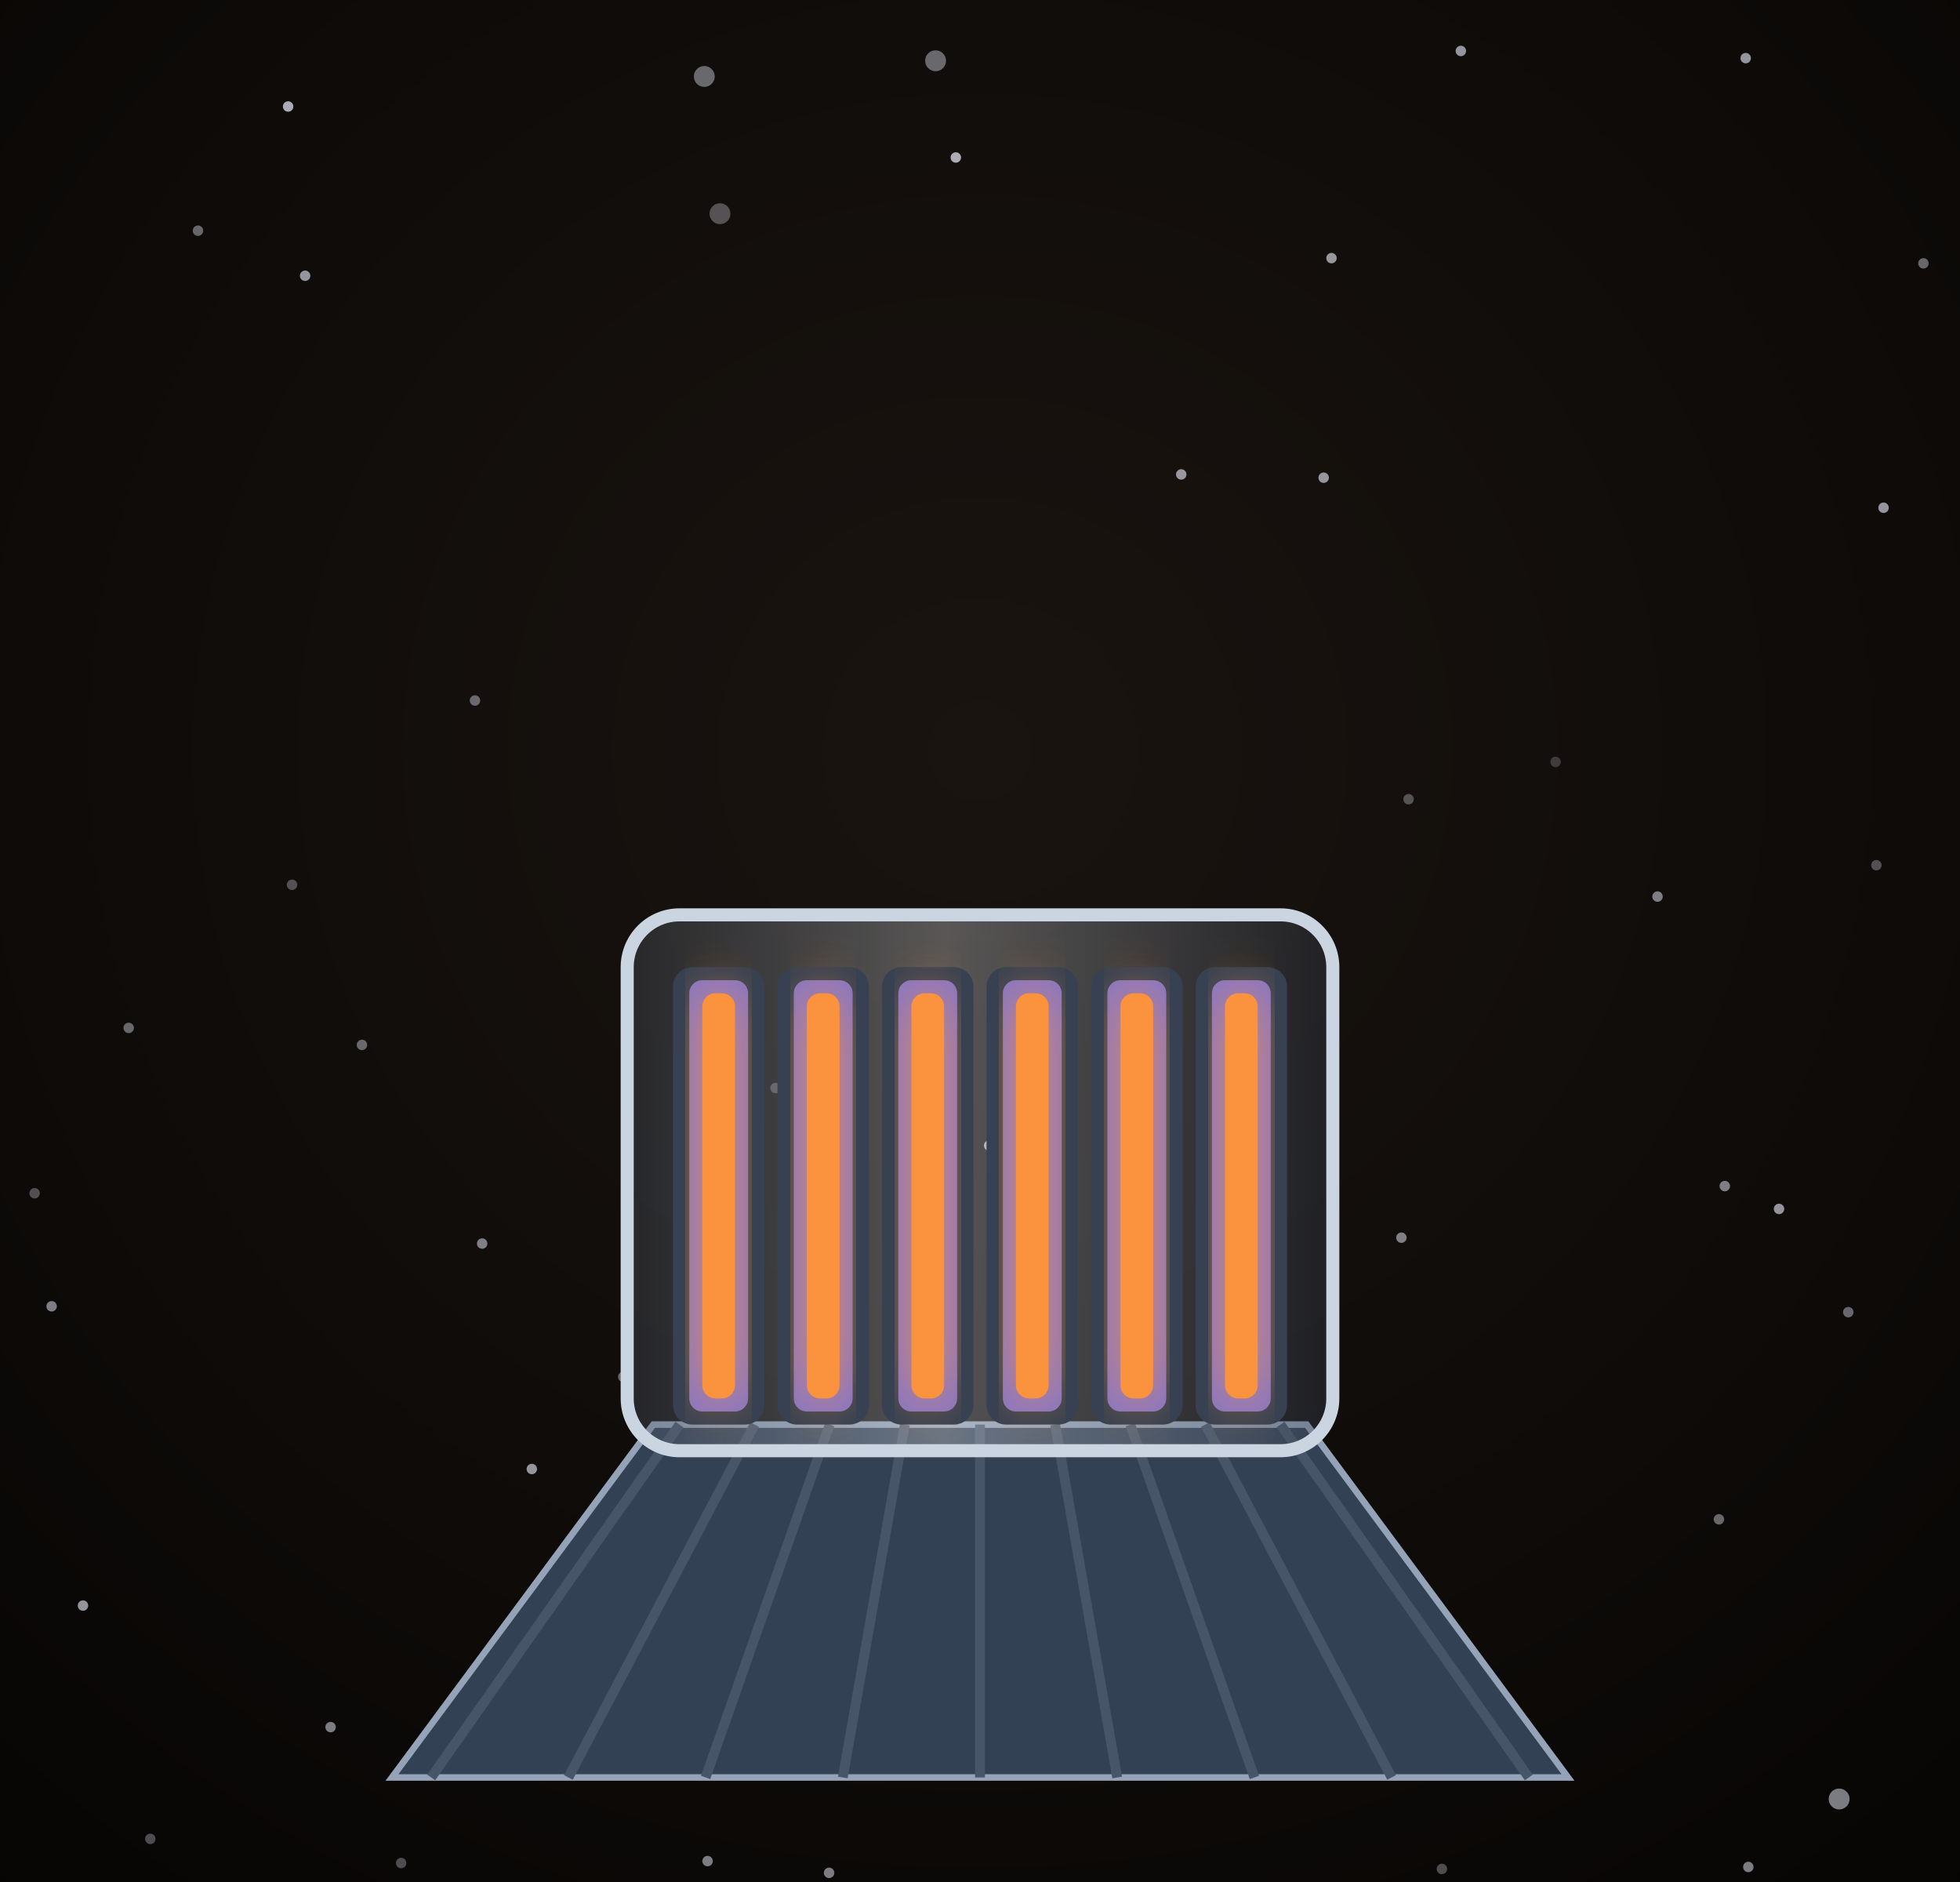
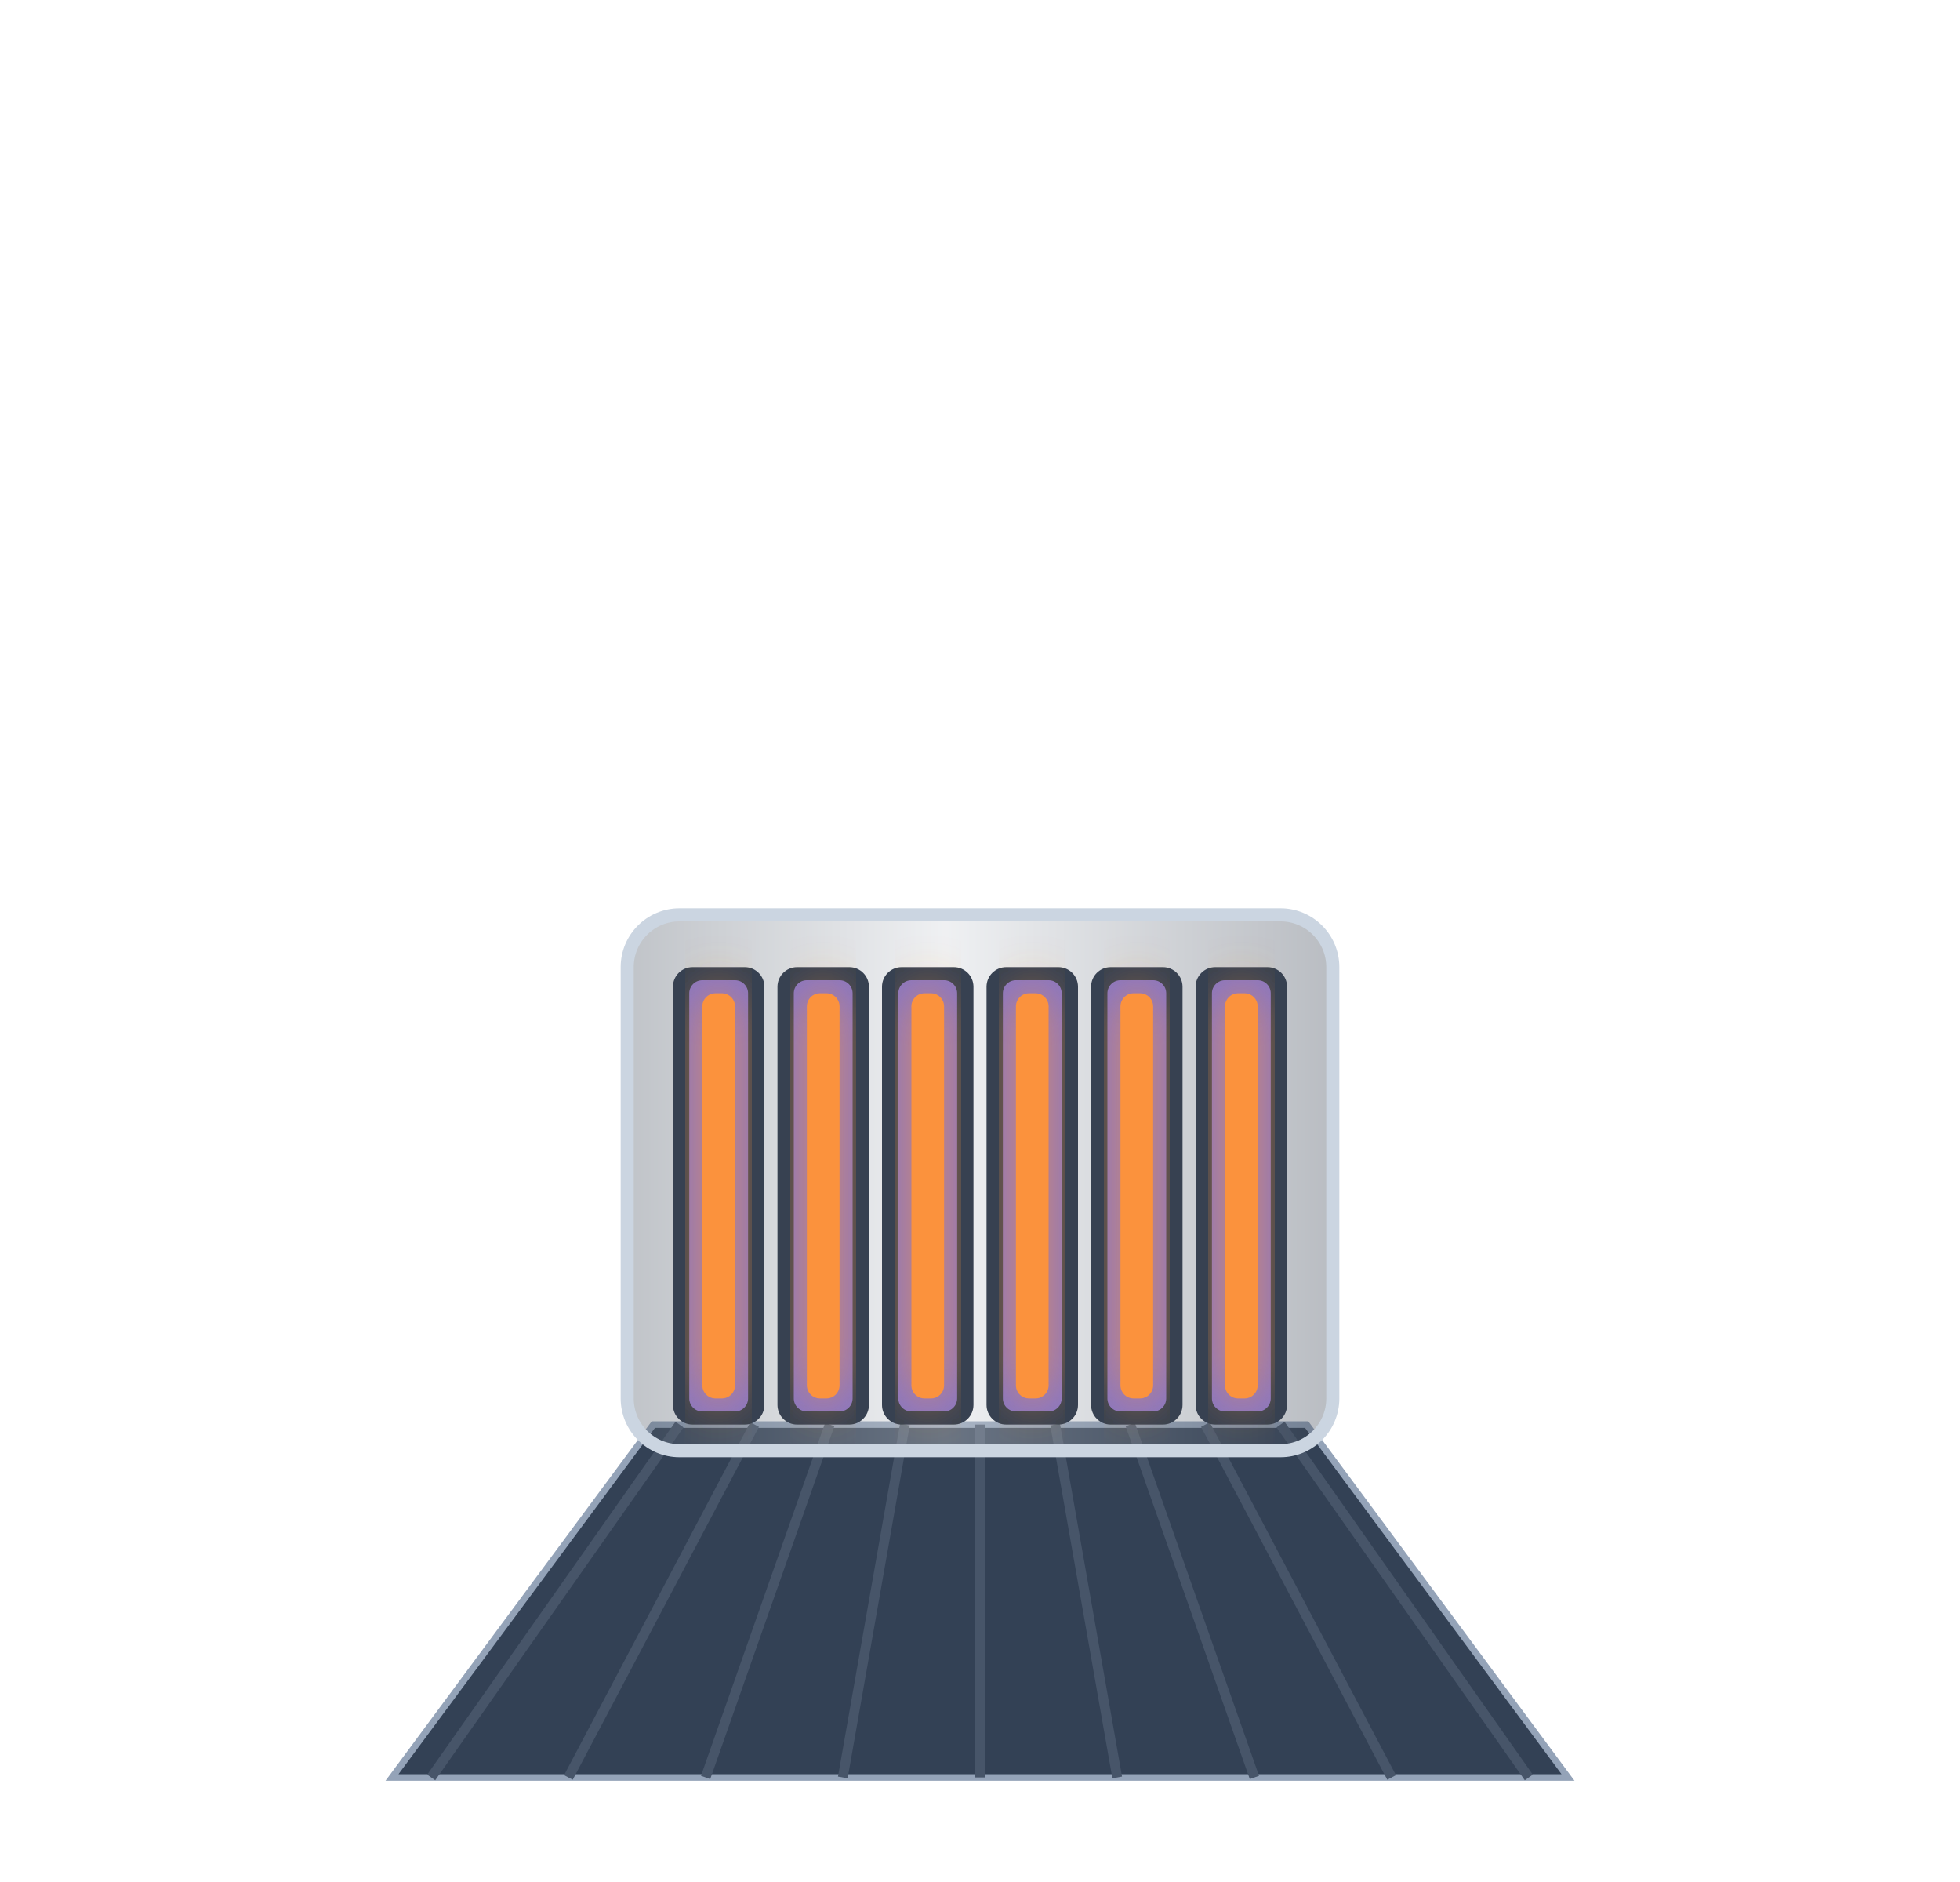
<svg xmlns="http://www.w3.org/2000/svg" viewBox="0 0 300 288" width="300" height="288">
  <defs>
    <filter id="glow" x="-50%" y="-50%" width="200%" height="200%">
      <feGaussianBlur stdDeviation="4" result="b" />
      <feMerge>
        <feMergeNode in="b" />
        <feMergeNode in="SourceGraphic" />
      </feMerge>
    </filter>
    <filter id="soft" x="-50%" y="-50%" width="200%" height="200%">
      <feGaussianBlur stdDeviation="9" />
    </filter>
    <radialGradient id="bg" cx="50%" cy="40%" r="85%">
      <stop offset="0%" stop-color="#1a1410" />
      <stop offset="100%" stop-color="#050403" />
    </radialGradient>
    <linearGradient id="topz" x1="0" y1="0" x2="1" y2="0">
      <stop offset="0" stop-color="#4b5563" stop-opacity="1" />
      <stop offset="0.45" stop-color="#d1d5db" stop-opacity="1" />
      <stop offset="1" stop-color="#374151" stop-opacity="1" />
    </linearGradient>
    <linearGradient id="shHull" x1="0" y1="0" x2="1" y2="0">
      <stop offset="0" stop-color="#e3e7ee" stop-opacity="1" />
      <stop offset="0.45" stop-color="#9aa3b2" stop-opacity="1" />
      <stop offset="1" stop-color="#3b424f" stop-opacity="1" />
    </linearGradient>
    <radialGradient id="shTank" cx="35%" cy="35%" r="70%">
      <stop offset="0" stop-color="#f4f6fa" stop-opacity="1" />
      <stop offset="0.55" stop-color="#a7b0be" stop-opacity="1" />
      <stop offset="1" stop-color="#4b5260" stop-opacity="1" />
    </radialGradient>
    <linearGradient id="shRad" x1="0" y1="0" x2="0" y2="1">
      <stop offset="0" stop-color="#3a4252" stop-opacity="1" />
      <stop offset="1" stop-color="#262c38" stop-opacity="1" />
    </linearGradient>
    <linearGradient id="shPv" x1="0" y1="0" x2="0" y2="1">
      <stop offset="0" stop-color="#1e3a8a" stop-opacity="1" />
      <stop offset="1" stop-color="#172554" stop-opacity="1" />
    </linearGradient>
  </defs>
-   <rect width="300" height="288" fill="url(#bg)" />
-   <circle cx="108.3" cy="284.8" r="0.8" fill="#eef0ff" opacity="0.5" />
-   <circle cx="146.3" cy="24.1" r="0.8" fill="#eef0ff" opacity="0.7" />
-   <circle cx="12.7" cy="245.7" r="0.8" fill="#eef0ff" opacity="0.6" />
-   <circle cx="203.8" cy="39.5" r="0.8" fill="#eef0ff" opacity="0.6" />
-   <circle cx="238.1" cy="116.6" r="0.8" fill="#eef0ff" opacity="0.2" />
-   <circle cx="23" cy="281.4" r="0.8" fill="#eef0ff" opacity="0.3" />
-   <circle cx="221.5" cy="263.6" r="0.8" fill="#eef0ff" opacity="0.5" />
-   <circle cx="118.7" cy="166.5" r="0.8" fill="#eef0ff" opacity="0.3" />
-   <circle cx="188.8" cy="242.4" r="0.8" fill="#eef0ff" opacity="0.6" />
-   <circle cx="61.4" cy="285.1" r="0.8" fill="#eef0ff" opacity="0.3" />
-   <circle cx="288.3" cy="77.7" r="0.8" fill="#eef0ff" opacity="0.6" />
-   <circle cx="110.2" cy="32.7" r="1.6" fill="#eef0ff" opacity="0.3" />
-   <circle cx="223.6" cy="7.8" r="0.8" fill="#eef0ff" opacity="0.6" />
-   <circle cx="46.7" cy="42.2" r="0.8" fill="#eef0ff" opacity="0.6" />
-   <circle cx="287.2" cy="132.4" r="0.8" fill="#eef0ff" opacity="0.3" />
-   <circle cx="7.9" cy="199.9" r="0.8" fill="#eef0ff" opacity="0.5" />
-   <circle cx="194.1" cy="252.1" r="0.8" fill="#eef0ff" opacity="0.6" />
-   <circle cx="19.7" cy="157.3" r="0.8" fill="#eef0ff" opacity="0.4" />
-   <circle cx="214.5" cy="189.4" r="0.8" fill="#eef0ff" opacity="0.5" />
-   <circle cx="30.3" cy="35.3" r="0.8" fill="#eef0ff" opacity="0.4" />
-   <circle cx="107.8" cy="11.7" r="1.6" fill="#eef0ff" opacity="0.4" />
-   <circle cx="143.3" cy="168.2" r="0.8" fill="#eef0ff" opacity="0.3" />
-   <circle cx="55.4" cy="159.9" r="0.8" fill="#eef0ff" opacity="0.4" />
-   <circle cx="151.4" cy="175.3" r="0.8" fill="#eef0ff" opacity="0.7" />
-   <circle cx="294.4" cy="40.3" r="0.8" fill="#eef0ff" opacity="0.4" />
-   <circle cx="169.4" cy="241.8" r="0.8" fill="#eef0ff" opacity="0.3" />
-   <circle cx="50.6" cy="264.3" r="0.8" fill="#eef0ff" opacity="0.5" />
-   <circle cx="267.6" cy="285.7" r="0.8" fill="#eef0ff" opacity="0.5" />
-   <circle cx="272.3" cy="185" r="0.8" fill="#eef0ff" opacity="0.6" />
-   <circle cx="5.3" cy="182.6" r="0.8" fill="#eef0ff" opacity="0.3" />
-   <circle cx="263.1" cy="232.5" r="0.8" fill="#eef0ff" opacity="0.4" />
-   <circle cx="264" cy="181.5" r="0.8" fill="#eef0ff" opacity="0.5" />
-   <circle cx="215.6" cy="122.3" r="0.8" fill="#eef0ff" opacity="0.3" />
-   <circle cx="180.8" cy="72.6" r="0.8" fill="#eef0ff" opacity="0.6" />
-   <circle cx="44.7" cy="135.4" r="0.8" fill="#eef0ff" opacity="0.3" />
-   <circle cx="281.5" cy="275.3" r="1.6" fill="#eef0ff" opacity="0.5" />
-   <circle cx="220.7" cy="286" r="0.8" fill="#eef0ff" opacity="0.3" />
-   <circle cx="114.3" cy="238.6" r="0.8" fill="#eef0ff" opacity="0.5" />
-   <circle cx="102.9" cy="257.6" r="0.8" fill="#eef0ff" opacity="0.5" />
-   <circle cx="282.9" cy="200.8" r="0.8" fill="#eef0ff" opacity="0.4" />
-   <circle cx="72.7" cy="107.2" r="0.8" fill="#eef0ff" opacity="0.4" />
-   <circle cx="179.8" cy="261.3" r="0.8" fill="#eef0ff" opacity="0.3" />
-   <circle cx="267.2" cy="8.9" r="0.8" fill="#eef0ff" opacity="0.6" />
-   <circle cx="120" cy="221.1" r="0.8" fill="#eef0ff" opacity="0.2" />
-   <circle cx="112.4" cy="190.3" r="0.8" fill="#eef0ff" opacity="0.3" />
-   <circle cx="73.8" cy="190.3" r="0.8" fill="#eef0ff" opacity="0.5" />
-   <circle cx="156.3" cy="196.3" r="0.8" fill="#eef0ff" opacity="0.3" />
-   <circle cx="100.4" cy="236.6" r="0.8" fill="#eef0ff" opacity="0.6" />
-   <circle cx="202.6" cy="73.1" r="0.8" fill="#eef0ff" opacity="0.6" />
-   <circle cx="81.4" cy="224.8" r="0.8" fill="#eef0ff" opacity="0.6" />
-   <circle cx="44.1" cy="16.3" r="0.8" fill="#eef0ff" opacity="0.7" />
-   <circle cx="253.7" cy="137.2" r="0.8" fill="#eef0ff" opacity="0.5" />
-   <circle cx="95.4" cy="210.7" r="0.8" fill="#eef0ff" opacity="0.4" />
-   <circle cx="143.2" cy="9.3" r="1.6" fill="#eef0ff" opacity="0.4" />
-   <circle cx="126.9" cy="286.6" r="0.8" fill="#eef0ff" opacity="0.5" />
  <path d="M100,218 L200,218 L240,272 L60,272 Z" fill="#334155" stroke="#94a3b8" stroke-width="1" />
  <line x1="104" y1="218" x2="66" y2="272" stroke="#475569" stroke-width="1.5" />
  <line x1="115.5" y1="218" x2="87" y2="272" stroke="#475569" stroke-width="1.5" />
  <line x1="127" y1="218" x2="108" y2="272" stroke="#475569" stroke-width="1.5" />
  <line x1="138.5" y1="218" x2="129" y2="272" stroke="#475569" stroke-width="1.5" />
  <line x1="150" y1="218" x2="150" y2="272" stroke="#475569" stroke-width="1.5" />
  <line x1="161.5" y1="218" x2="171" y2="272" stroke="#475569" stroke-width="1.5" />
  <line x1="173" y1="218" x2="192" y2="272" stroke="#475569" stroke-width="1.5" />
  <line x1="184.5" y1="218" x2="213" y2="272" stroke="#475569" stroke-width="1.5" />
  <line x1="196" y1="218" x2="234" y2="272" stroke="#475569" stroke-width="1.5" />
  <rect x="96" y="140" width="108" height="82" rx="8" fill="url(#topz)" opacity="0.35" />
  <rect x="103" y="148" width="14" height="70" rx="3" fill="#374151" />
  <rect x="105.5" y="150" width="9" height="66" rx="2" fill="#a78bfa" opacity="0.7" />
  <rect x="107.5" y="152" width="5" height="62" rx="2" fill="#fb923c" filter="url(#glow)" />
  <rect x="119" y="148" width="14" height="70" rx="3" fill="#374151" />
  <rect x="121.5" y="150" width="9" height="66" rx="2" fill="#a78bfa" opacity="0.7" />
  <rect x="123.5" y="152" width="5" height="62" rx="2" fill="#fb923c" filter="url(#glow)" />
  <rect x="135" y="148" width="14" height="70" rx="3" fill="#374151" />
  <rect x="137.5" y="150" width="9" height="66" rx="2" fill="#a78bfa" opacity="0.7" />
  <rect x="139.5" y="152" width="5" height="62" rx="2" fill="#fb923c" filter="url(#glow)" />
  <rect x="151" y="148" width="14" height="70" rx="3" fill="#374151" />
  <rect x="153.5" y="150" width="9" height="66" rx="2" fill="#a78bfa" opacity="0.7" />
  <rect x="155.5" y="152" width="5" height="62" rx="2" fill="#fb923c" filter="url(#glow)" />
  <rect x="167" y="148" width="14" height="70" rx="3" fill="#374151" />
  <rect x="169.5" y="150" width="9" height="66" rx="2" fill="#a78bfa" opacity="0.7" />
  <rect x="171.5" y="152" width="5" height="62" rx="2" fill="#fb923c" filter="url(#glow)" />
  <rect x="183" y="148" width="14" height="70" rx="3" fill="#374151" />
  <rect x="185.5" y="150" width="9" height="66" rx="2" fill="#a78bfa" opacity="0.7" />
  <rect x="187.5" y="152" width="5" height="62" rx="2" fill="#fb923c" filter="url(#glow)" />
  <rect x="96" y="140" width="108" height="82" rx="8" fill="none" stroke="#cbd5e1" stroke-width="2" />
</svg>
